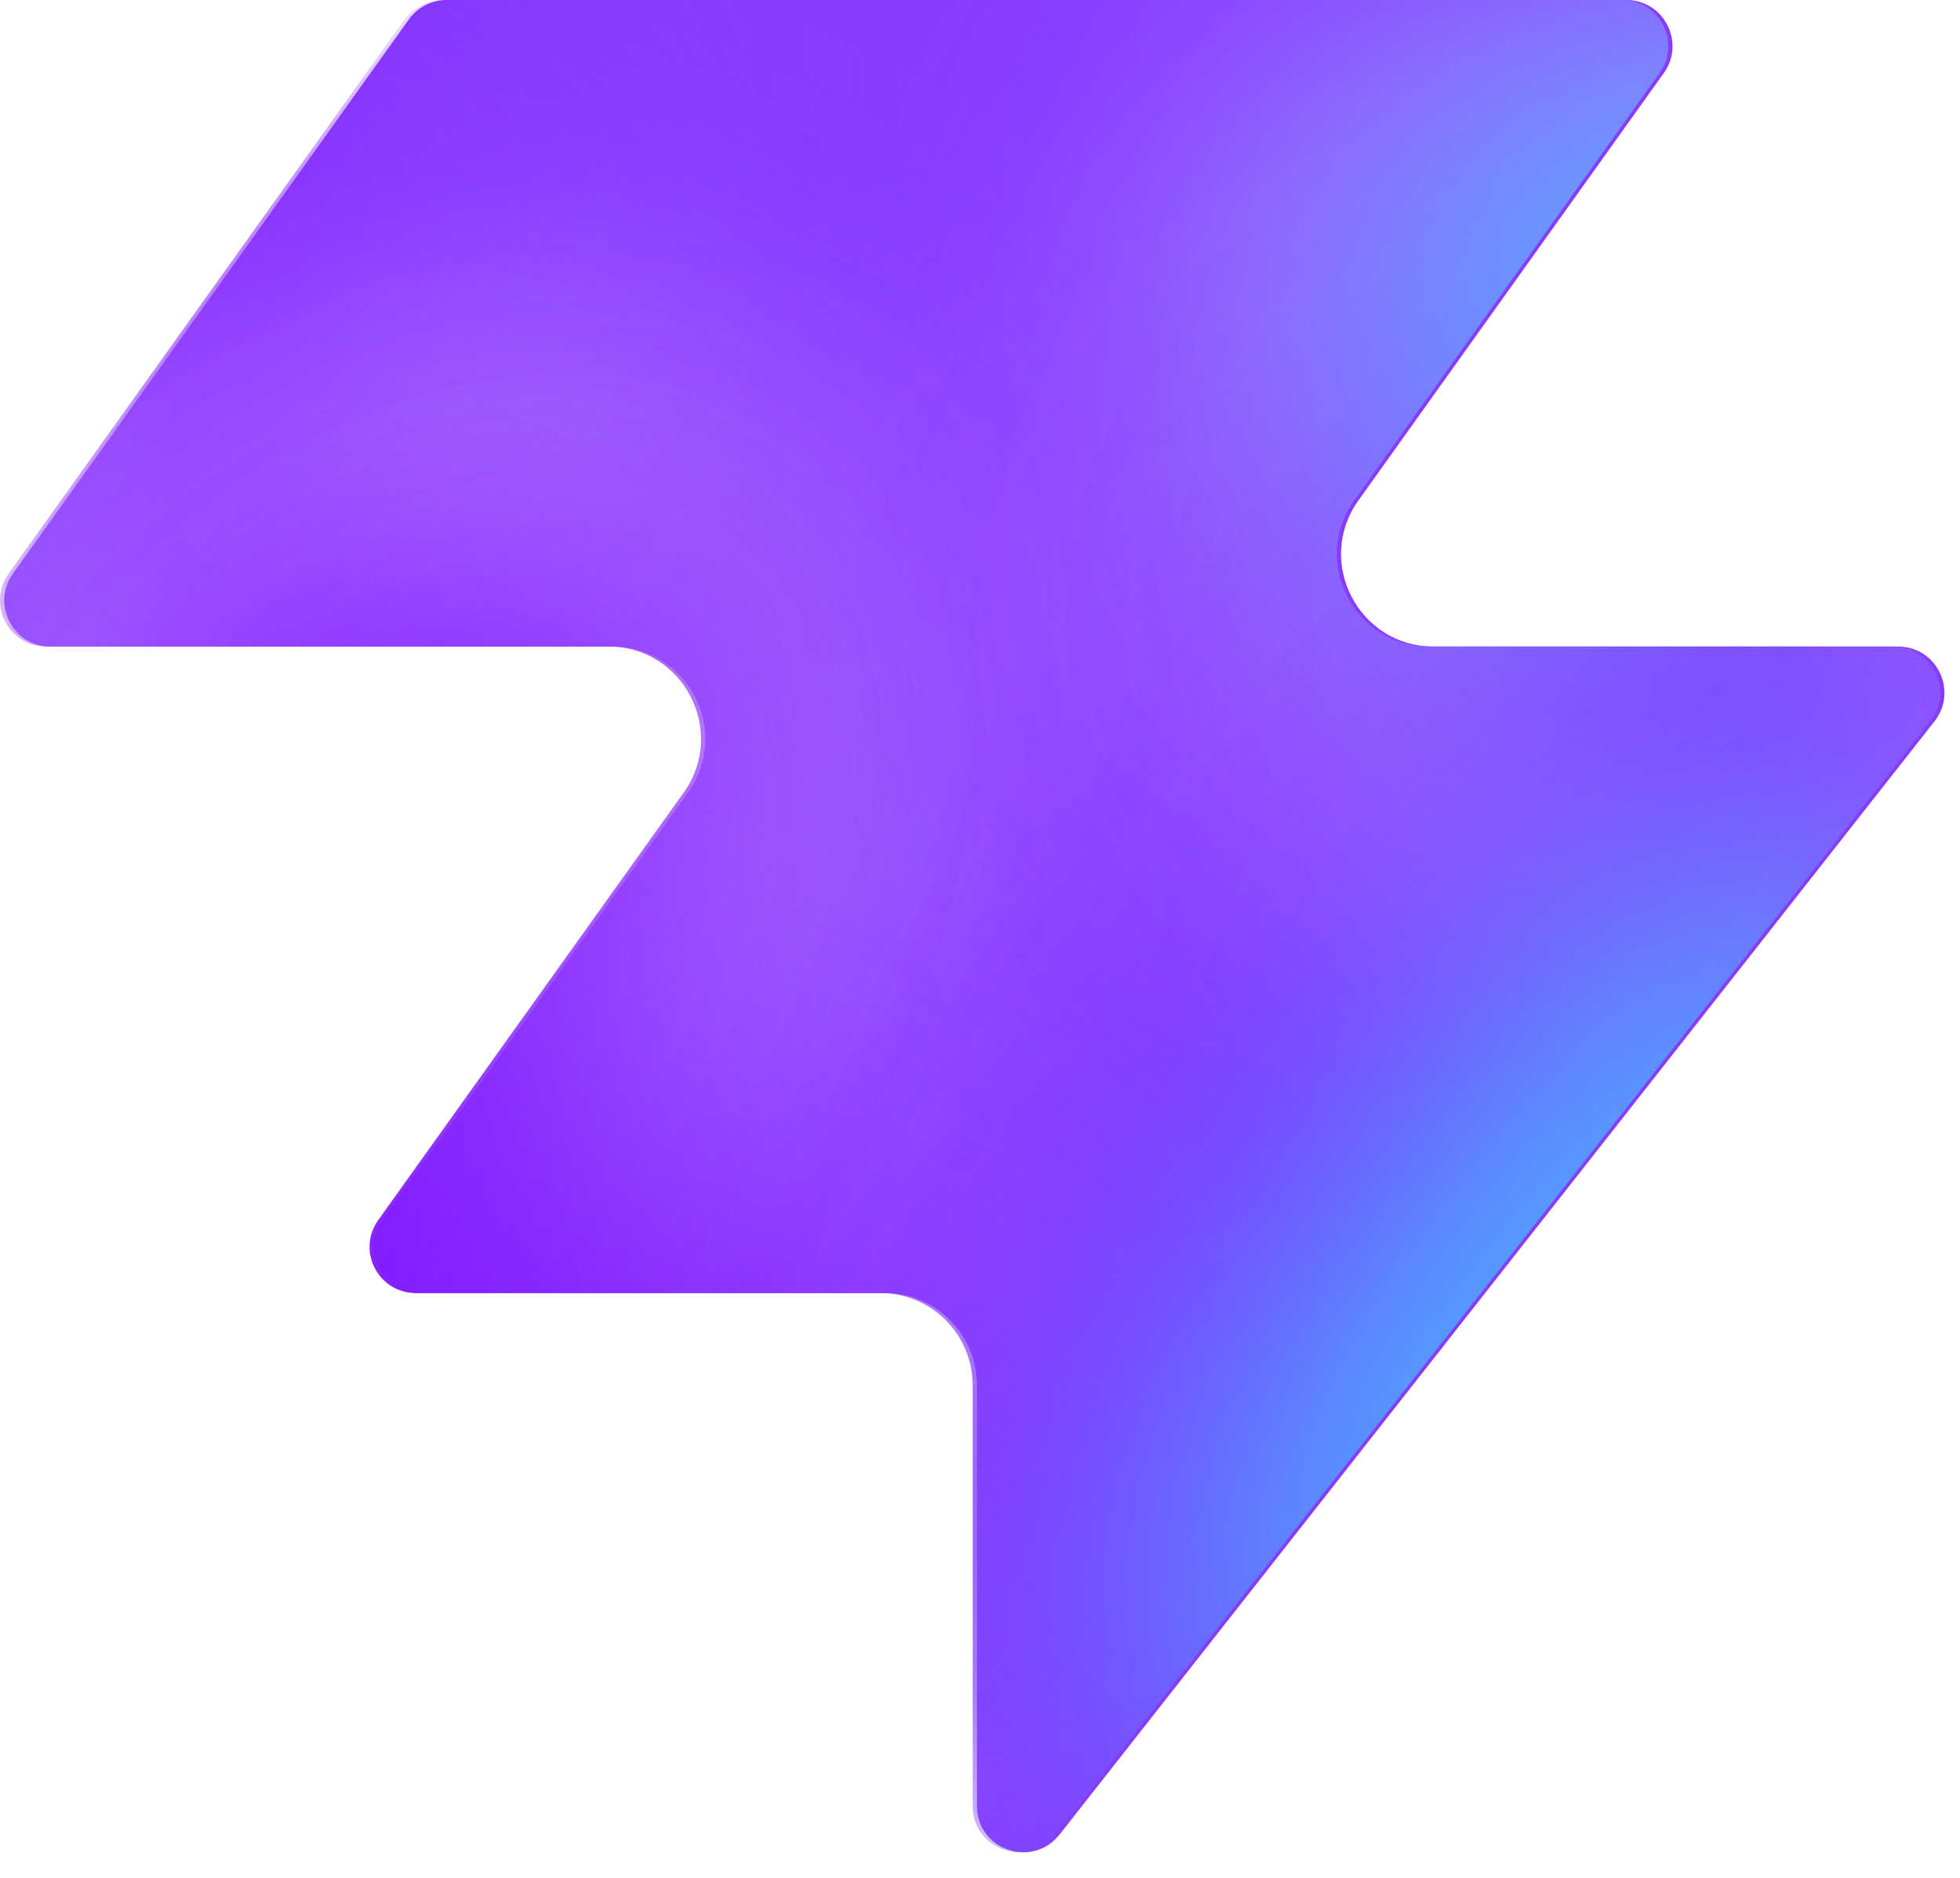
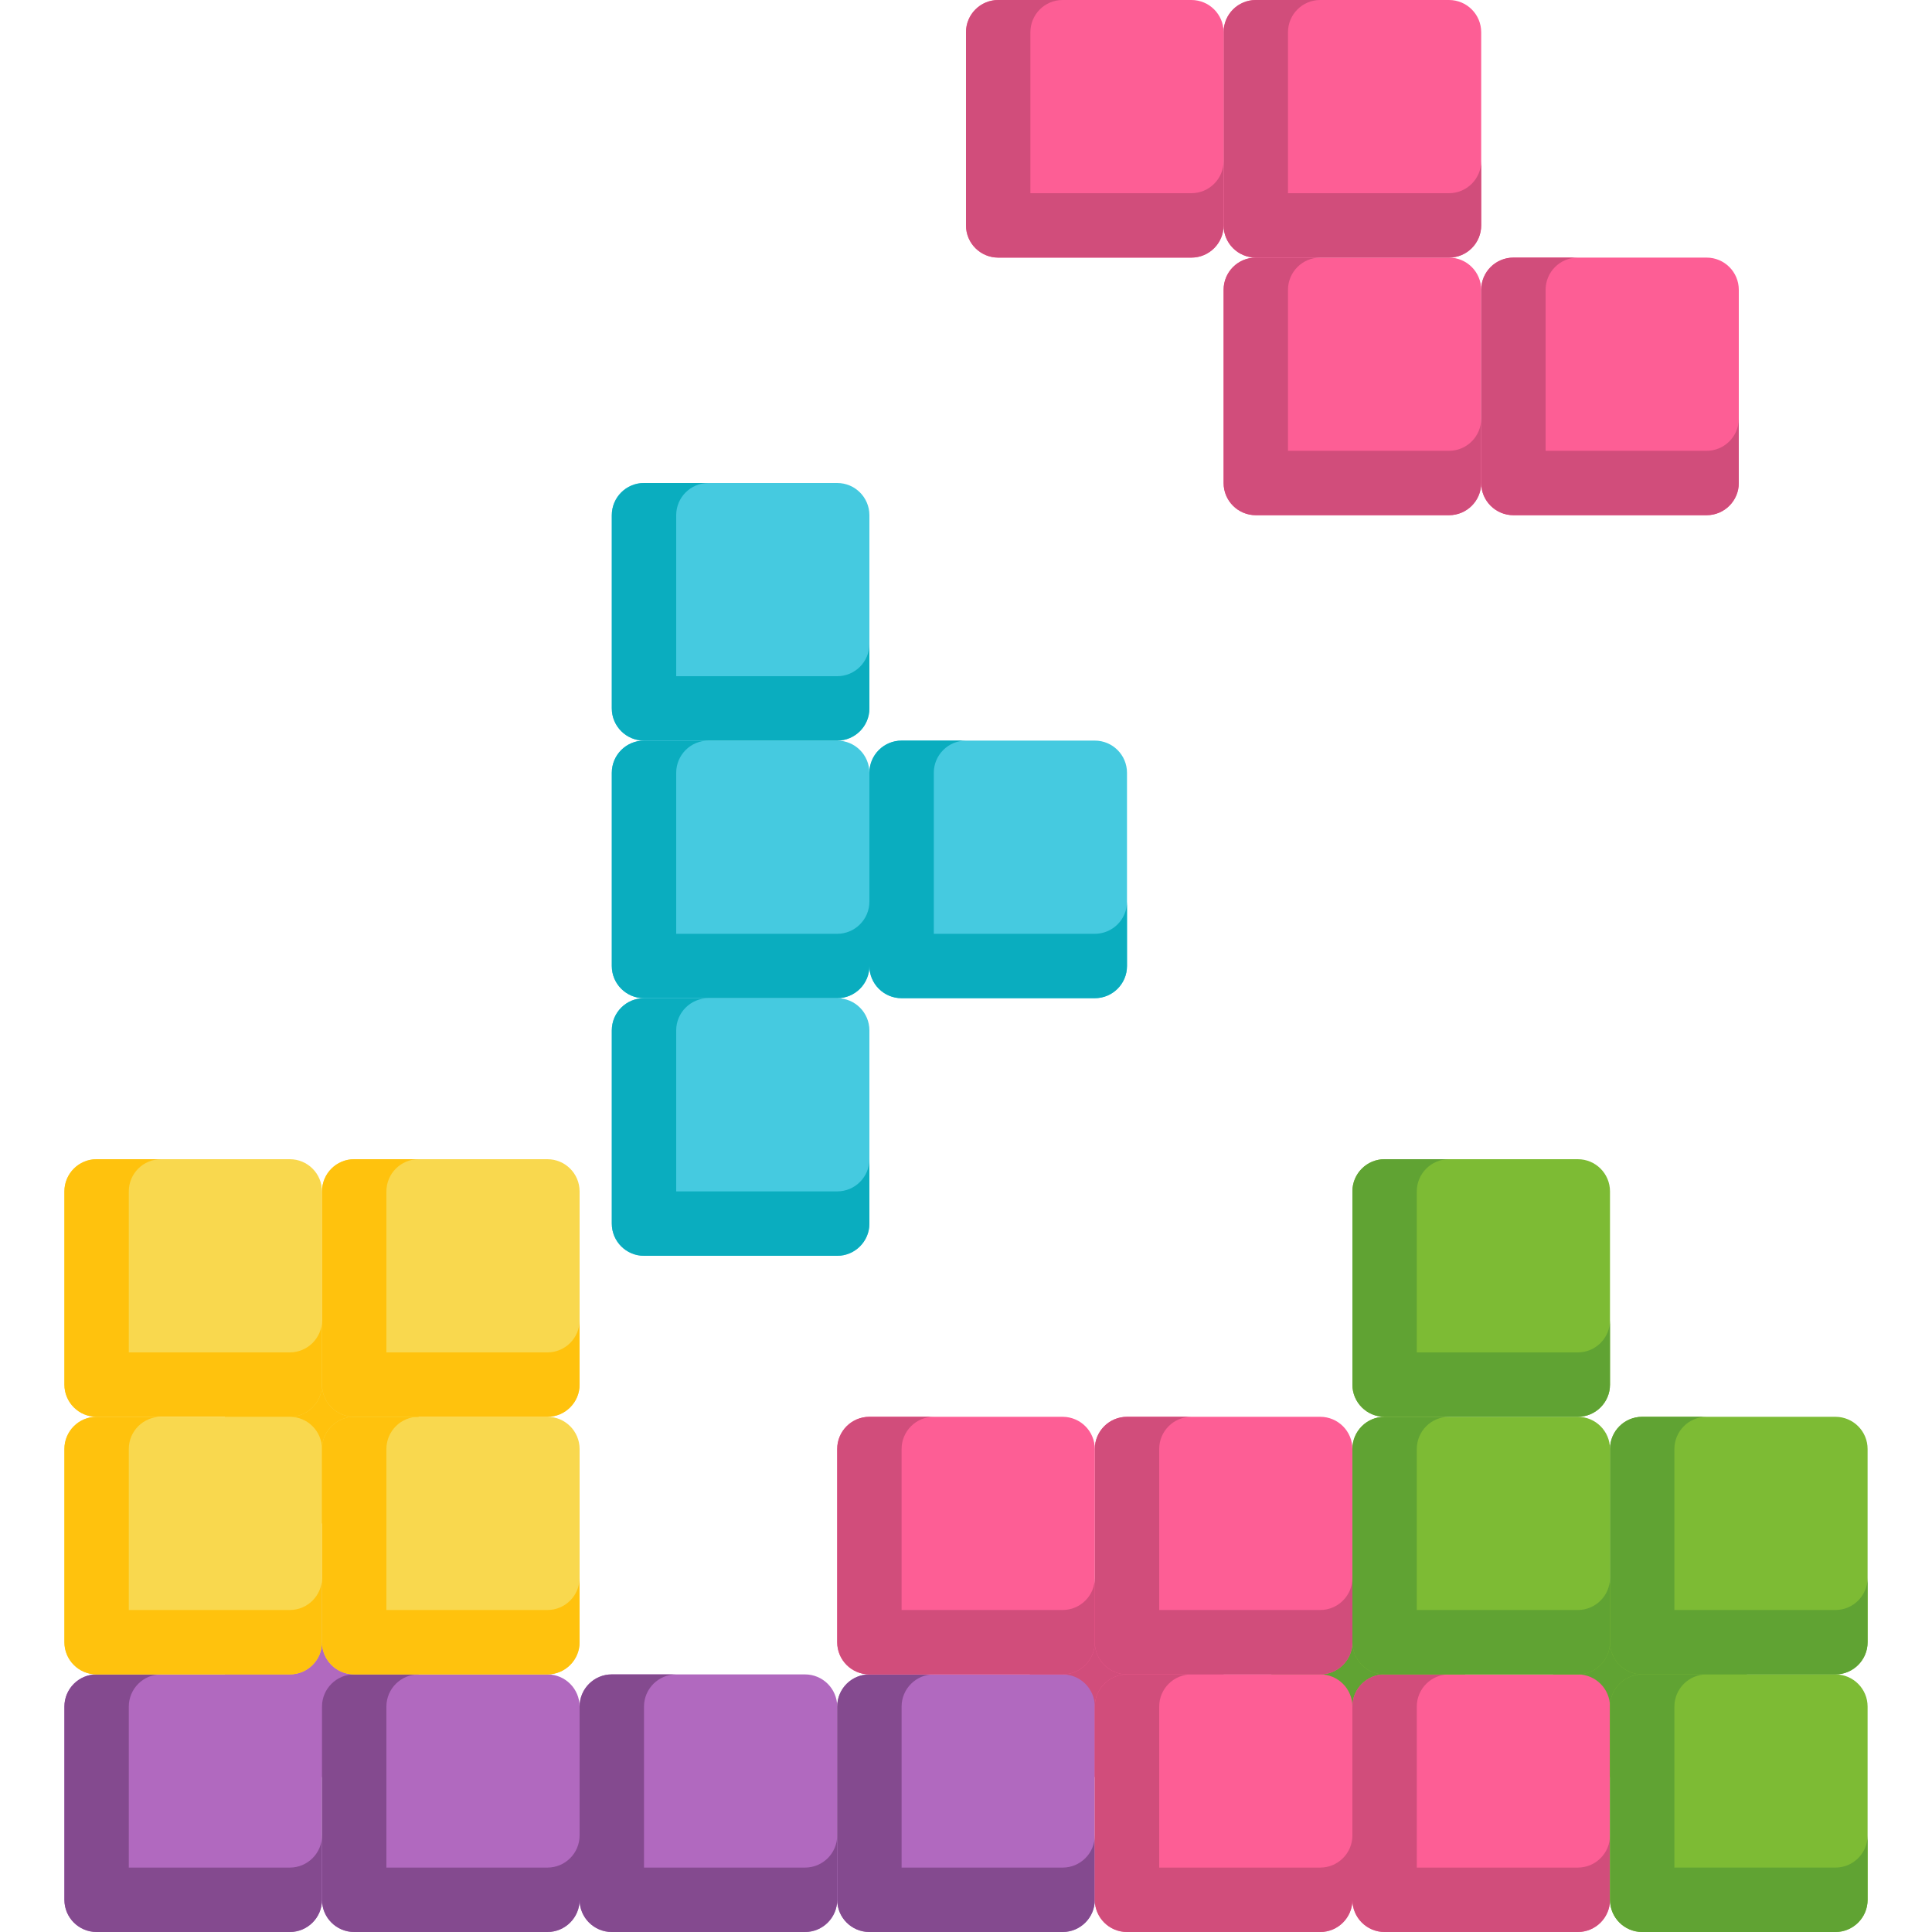
- <svg xmlns="http://www.w3.org/2000/svg" width="48" height="46" fill="none" viewBox="0 0 48 46">
-   <path fill="#863bff" d="M25.946 44.938c-.664.845-2.021.375-2.021-.698V33.937a2.26 2.26 0 0 0-2.262-2.262H10.287c-.92 0-1.456-1.04-.92-1.788l7.48-10.471c1.07-1.497 0-3.578-1.842-3.578H1.237c-.92 0-1.456-1.04-.92-1.788L10.013.474c.214-.297.556-.474.92-.474h28.894c.92 0 1.456 1.04.92 1.788l-7.48 10.471c-1.07 1.498 0 3.579 1.842 3.579h11.377c.943 0 1.473 1.088.89 1.83L25.947 44.94z" style="fill:#863bff;fill:color(display-p3 .525 .23 1);fill-opacity:1" />
-   <mask id="a" width="48" height="46" x="0" y="0" maskUnits="userSpaceOnUse" style="mask-type:alpha">
-     <path fill="#000" d="M25.842 44.938c-.664.844-2.021.375-2.021-.698V33.937a2.26 2.26 0 0 0-2.262-2.262H10.183c-.92 0-1.456-1.04-.92-1.788l7.48-10.471c1.07-1.498 0-3.579-1.842-3.579H1.133c-.92 0-1.456-1.04-.92-1.787L9.91.473c.214-.297.556-.474.92-.474h28.894c.92 0 1.456 1.04.92 1.788l-7.48 10.471c-1.07 1.498 0 3.578 1.842 3.578h11.377c.943 0 1.473 1.088.89 1.832L25.843 44.94z" style="fill:#000;fill-opacity:1" />
-   </mask>
-   <g mask="url(#a)">
-     <g filter="url(#b)">
-       <ellipse cx="5.508" cy="14.704" fill="#ede6ff" rx="5.508" ry="14.704" style="fill:#ede6ff;fill:color(display-p3 .927 .903 1);fill-opacity:1" transform="matrix(.00324 1 1 -.00324 -4.47 31.516)" />
-     </g>
-     <g filter="url(#c)">
-       <ellipse cx="10.399" cy="29.851" fill="#ede6ff" rx="10.399" ry="29.851" style="fill:#ede6ff;fill:color(display-p3 .927 .903 1);fill-opacity:1" transform="matrix(.00324 1 1 -.00324 -39.328 7.883)" />
-     </g>
-     <g filter="url(#d)">
-       <ellipse cx="5.508" cy="30.487" fill="#7e14ff" rx="5.508" ry="30.487" style="fill:#7e14ff;fill:color(display-p3 .492 .077 1);fill-opacity:1" transform="rotate(89.814 -25.913 -14.639)scale(1 -1)" />
-     </g>
-     <g filter="url(#e)">
-       <ellipse cx="5.508" cy="30.599" fill="#7e14ff" rx="5.508" ry="30.599" style="fill:#7e14ff;fill:color(display-p3 .492 .077 1);fill-opacity:1" transform="rotate(89.814 -32.644 -3.334)scale(1 -1)" />
-     </g>
-     <g filter="url(#f)">
-       <ellipse cx="5.508" cy="30.599" fill="#7e14ff" rx="5.508" ry="30.599" style="fill:#7e14ff;fill:color(display-p3 .492 .077 1);fill-opacity:1" transform="matrix(.00324 1 1 -.00324 -34.34 30.47)" />
-     </g>
-     <g filter="url(#g)">
-       <ellipse cx="14.072" cy="22.078" fill="#ede6ff" rx="14.072" ry="22.078" style="fill:#ede6ff;fill:color(display-p3 .927 .903 1);fill-opacity:1" transform="rotate(93.35 24.506 48.493)scale(-1 1)" />
-     </g>
-     <g filter="url(#h)">
-       <ellipse cx="3.47" cy="21.501" fill="#7e14ff" rx="3.47" ry="21.501" style="fill:#7e14ff;fill:color(display-p3 .492 .077 1);fill-opacity:1" transform="rotate(89.009 28.708 47.59)scale(-1 1)" />
-     </g>
-     <g filter="url(#i)">
-       <ellipse cx="3.47" cy="21.501" fill="#7e14ff" rx="3.47" ry="21.501" style="fill:#7e14ff;fill:color(display-p3 .492 .077 1);fill-opacity:1" transform="rotate(89.009 28.708 47.59)scale(-1 1)" />
-     </g>
-     <g filter="url(#j)">
-       <ellipse cx=".387" cy="8.972" fill="#7e14ff" rx="4.407" ry="29.108" style="fill:#7e14ff;fill:color(display-p3 .492 .077 1);fill-opacity:1" transform="rotate(39.51 .387 8.972)" />
-     </g>
-     <g filter="url(#k)">
-       <ellipse cx="47.523" cy="-6.092" fill="#7e14ff" rx="4.407" ry="29.108" style="fill:#7e14ff;fill:color(display-p3 .492 .077 1);fill-opacity:1" transform="rotate(37.892 47.523 -6.092)" />
-     </g>
-     <g filter="url(#l)">
-       <ellipse cx="41.412" cy="6.333" fill="#47bfff" rx="5.971" ry="9.665" style="fill:#47bfff;fill:color(display-p3 .28 .748 1);fill-opacity:1" transform="rotate(37.892 41.412 6.333)" />
-     </g>
-     <g filter="url(#m)">
-       <ellipse cx="-1.879" cy="38.332" fill="#7e14ff" rx="4.407" ry="29.108" style="fill:#7e14ff;fill:color(display-p3 .492 .077 1);fill-opacity:1" transform="rotate(37.892 -1.88 38.332)" />
-     </g>
-     <g filter="url(#n)">
-       <ellipse cx="-1.879" cy="38.332" fill="#7e14ff" rx="4.407" ry="29.108" style="fill:#7e14ff;fill:color(display-p3 .492 .077 1);fill-opacity:1" transform="rotate(37.892 -1.88 38.332)" />
-     </g>
-     <g filter="url(#o)">
-       <ellipse cx="35.651" cy="29.907" fill="#7e14ff" rx="4.407" ry="29.108" style="fill:#7e14ff;fill:color(display-p3 .492 .077 1);fill-opacity:1" transform="rotate(37.892 35.651 29.907)" />
-     </g>
-     <g filter="url(#p)">
-       <ellipse cx="38.418" cy="32.4" fill="#47bfff" rx="5.971" ry="15.297" style="fill:#47bfff;fill:color(display-p3 .28 .748 1);fill-opacity:1" transform="rotate(37.892 38.418 32.4)" />
-     </g>
+ <svg xmlns="http://www.w3.org/2000/svg" version="1.1" id="Layer_1" viewBox="0 0 512 512" xml:space="preserve">
+   <rect x="59.598" y="352.395" style="fill:#FFC20D;" width="51.339" height="51.339" />
+   <rect x="59.598" y="419.595" style="fill:#B169BF;" width="51.339" height="51.339" />
+   <rect x="272.928" y="419.595" style="fill:#D14D7B;" width="51.339" height="51.339" />
+   <g>
+     <rect x="336.928" y="419.595" style="fill:#60A333;" width="51.339" height="51.339" />
+     <rect x="411.595" y="419.595" style="fill:#60A333;" width="51.339" height="51.339" />
  </g>
-   <defs>
-     <filter id="b" width="60.045" height="41.654" x="-19.77" y="16.149" color-interpolation-filters="sRGB" filterUnits="userSpaceOnUse">
-       <feFlood flood-opacity="0" result="BackgroundImageFix" />
-       <feBlend in="SourceGraphic" in2="BackgroundImageFix" result="shape" />
-       <feGaussianBlur result="effect1_foregroundBlur_2002_17158" stdDeviation="7.659" />
-     </filter>
-     <filter id="c" width="90.34" height="51.437" x="-54.613" y="-7.533" color-interpolation-filters="sRGB" filterUnits="userSpaceOnUse">
-       <feFlood flood-opacity="0" result="BackgroundImageFix" />
-       <feBlend in="SourceGraphic" in2="BackgroundImageFix" result="shape" />
-       <feGaussianBlur result="effect1_foregroundBlur_2002_17158" stdDeviation="7.659" />
-     </filter>
-     <filter id="d" width="79.355" height="29.4" x="-49.64" y="2.03" color-interpolation-filters="sRGB" filterUnits="userSpaceOnUse">
-       <feFlood flood-opacity="0" result="BackgroundImageFix" />
-       <feBlend in="SourceGraphic" in2="BackgroundImageFix" result="shape" />
-       <feGaussianBlur result="effect1_foregroundBlur_2002_17158" stdDeviation="4.596" />
-     </filter>
-     <filter id="e" width="79.579" height="29.4" x="-45.045" y="20.029" color-interpolation-filters="sRGB" filterUnits="userSpaceOnUse">
-       <feFlood flood-opacity="0" result="BackgroundImageFix" />
-       <feBlend in="SourceGraphic" in2="BackgroundImageFix" result="shape" />
-       <feGaussianBlur result="effect1_foregroundBlur_2002_17158" stdDeviation="4.596" />
-     </filter>
-     <filter id="f" width="79.579" height="29.4" x="-43.513" y="21.178" color-interpolation-filters="sRGB" filterUnits="userSpaceOnUse">
-       <feFlood flood-opacity="0" result="BackgroundImageFix" />
-       <feBlend in="SourceGraphic" in2="BackgroundImageFix" result="shape" />
-       <feGaussianBlur result="effect1_foregroundBlur_2002_17158" stdDeviation="4.596" />
-     </filter>
-     <filter id="g" width="74.749" height="58.852" x="15.756" y="-17.901" color-interpolation-filters="sRGB" filterUnits="userSpaceOnUse">
-       <feFlood flood-opacity="0" result="BackgroundImageFix" />
-       <feBlend in="SourceGraphic" in2="BackgroundImageFix" result="shape" />
-       <feGaussianBlur result="effect1_foregroundBlur_2002_17158" stdDeviation="7.659" />
-     </filter>
-     <filter id="h" width="61.377" height="25.362" x="23.548" y="2.284" color-interpolation-filters="sRGB" filterUnits="userSpaceOnUse">
-       <feFlood flood-opacity="0" result="BackgroundImageFix" />
-       <feBlend in="SourceGraphic" in2="BackgroundImageFix" result="shape" />
-       <feGaussianBlur result="effect1_foregroundBlur_2002_17158" stdDeviation="4.596" />
-     </filter>
-     <filter id="i" width="61.377" height="25.362" x="23.548" y="2.284" color-interpolation-filters="sRGB" filterUnits="userSpaceOnUse">
-       <feFlood flood-opacity="0" result="BackgroundImageFix" />
-       <feBlend in="SourceGraphic" in2="BackgroundImageFix" result="shape" />
-       <feGaussianBlur result="effect1_foregroundBlur_2002_17158" stdDeviation="4.596" />
-     </filter>
-     <filter id="j" width="56.045" height="63.649" x="-27.636" y="-22.853" color-interpolation-filters="sRGB" filterUnits="userSpaceOnUse">
-       <feFlood flood-opacity="0" result="BackgroundImageFix" />
-       <feBlend in="SourceGraphic" in2="BackgroundImageFix" result="shape" />
-       <feGaussianBlur result="effect1_foregroundBlur_2002_17158" stdDeviation="4.596" />
-     </filter>
-     <filter id="k" width="54.814" height="64.646" x="20.116" y="-38.415" color-interpolation-filters="sRGB" filterUnits="userSpaceOnUse">
-       <feFlood flood-opacity="0" result="BackgroundImageFix" />
-       <feBlend in="SourceGraphic" in2="BackgroundImageFix" result="shape" />
-       <feGaussianBlur result="effect1_foregroundBlur_2002_17158" stdDeviation="4.596" />
-     </filter>
-     <filter id="l" width="33.541" height="35.313" x="24.641" y="-11.323" color-interpolation-filters="sRGB" filterUnits="userSpaceOnUse">
-       <feFlood flood-opacity="0" result="BackgroundImageFix" />
-       <feBlend in="SourceGraphic" in2="BackgroundImageFix" result="shape" />
-       <feGaussianBlur result="effect1_foregroundBlur_2002_17158" stdDeviation="4.596" />
-     </filter>
-     <filter id="m" width="54.814" height="64.646" x="-29.286" y="6.009" color-interpolation-filters="sRGB" filterUnits="userSpaceOnUse">
-       <feFlood flood-opacity="0" result="BackgroundImageFix" />
-       <feBlend in="SourceGraphic" in2="BackgroundImageFix" result="shape" />
-       <feGaussianBlur result="effect1_foregroundBlur_2002_17158" stdDeviation="4.596" />
-     </filter>
-     <filter id="n" width="54.814" height="64.646" x="-29.286" y="6.009" color-interpolation-filters="sRGB" filterUnits="userSpaceOnUse">
-       <feFlood flood-opacity="0" result="BackgroundImageFix" />
-       <feBlend in="SourceGraphic" in2="BackgroundImageFix" result="shape" />
-       <feGaussianBlur result="effect1_foregroundBlur_2002_17158" stdDeviation="4.596" />
-     </filter>
-     <filter id="o" width="54.814" height="64.646" x="8.244" y="-2.416" color-interpolation-filters="sRGB" filterUnits="userSpaceOnUse">
-       <feFlood flood-opacity="0" result="BackgroundImageFix" />
-       <feBlend in="SourceGraphic" in2="BackgroundImageFix" result="shape" />
-       <feGaussianBlur result="effect1_foregroundBlur_2002_17158" stdDeviation="4.596" />
-     </filter>
-     <filter id="p" width="39.409" height="43.623" x="18.713" y="10.588" color-interpolation-filters="sRGB" filterUnits="userSpaceOnUse">
-       <feFlood flood-opacity="0" result="BackgroundImageFix" />
-       <feBlend in="SourceGraphic" in2="BackgroundImageFix" result="shape" />
-       <feGaussianBlur result="effect1_foregroundBlur_2002_17158" stdDeviation="4.596" />
-     </filter>
-   </defs>
+   <path style="fill:#B169BF;" d="M76.8,512H25.6c-4.713,0-8.533-3.821-8.533-8.533v-51.2c0-4.713,3.821-8.533,8.533-8.533h51.2  c4.713,0,8.533,3.821,8.533,8.533v51.2C85.333,508.179,81.513,512,76.8,512z" />
+   <path style="fill:#844A8F;" d="M76.8,494.933H34.133v-42.667c0-4.713,3.821-8.533,8.533-8.533H25.6  c-4.713,0-8.533,3.821-8.533,8.533V486.4v17.067c0,4.713,3.821,8.533,8.533,8.533h17.067H76.8c4.713,0,8.533-3.821,8.533-8.533  V486.4C85.333,491.113,81.513,494.933,76.8,494.933z" />
+   <path style="fill:#B169BF;" d="M145.067,512h-51.2c-4.713,0-8.533-3.821-8.533-8.533v-51.2c0-4.713,3.821-8.533,8.533-8.533h51.2  c4.713,0,8.533,3.821,8.533,8.533v51.2C153.6,508.179,149.779,512,145.067,512z" />
+   <path style="fill:#844A8F;" d="M145.067,494.933H102.4v-42.667c0-4.713,3.821-8.533,8.533-8.533H93.867  c-4.713,0-8.533,3.821-8.533,8.533V486.4v17.067c0,4.713,3.821,8.533,8.533,8.533h17.067h34.133c4.713,0,8.533-3.821,8.533-8.533  V486.4C153.6,491.113,149.779,494.933,145.067,494.933z" />
+   <path style="fill:#B169BF;" d="M213.333,512h-51.2c-4.713,0-8.533-3.821-8.533-8.533v-51.2c0-4.713,3.821-8.533,8.533-8.533h51.2  c4.713,0,8.533,3.821,8.533,8.533v51.2C221.867,508.179,218.046,512,213.333,512z" />
+   <path style="fill:#844A8F;" d="M213.333,494.933h-42.667v-42.667c0-4.713,3.821-8.533,8.533-8.533h-17.067  c-4.713,0-8.533,3.821-8.533,8.533V486.4v17.067c0,4.713,3.821,8.533,8.533,8.533H179.2h34.133c4.713,0,8.533-3.821,8.533-8.533  V486.4C221.867,491.113,218.046,494.933,213.333,494.933z" />
+   <path style="fill:#B169BF;" d="M281.6,512h-51.2c-4.713,0-8.533-3.821-8.533-8.533v-51.2c0-4.713,3.821-8.533,8.533-8.533h51.2  c4.713,0,8.533,3.821,8.533,8.533v51.2C290.133,508.179,286.313,512,281.6,512z" />
+   <path style="fill:#844A8F;" d="M281.6,494.933h-42.667v-42.667c0-4.713,3.821-8.533,8.533-8.533H230.4  c-4.713,0-8.533,3.821-8.533,8.533V486.4v17.067c0,4.713,3.821,8.533,8.533,8.533h17.067H281.6c4.713,0,8.533-3.821,8.533-8.533  V486.4C290.133,491.113,286.313,494.933,281.6,494.933z" />
+   <path style="fill:#FD5E95;" d="M349.867,512h-51.2c-4.713,0-8.533-3.821-8.533-8.533v-51.2c0-4.713,3.821-8.533,8.533-8.533h51.2  c4.713,0,8.533,3.821,8.533,8.533v51.2C358.4,508.179,354.579,512,349.867,512z" />
+   <path style="fill:#D14D7B;" d="M349.867,494.933H307.2v-42.667c0-4.713,3.821-8.533,8.533-8.533h-17.067  c-4.713,0-8.533,3.821-8.533,8.533V486.4v17.067c0,4.713,3.821,8.533,8.533,8.533h17.067h34.133c4.713,0,8.533-3.821,8.533-8.533  V486.4C358.4,491.113,354.579,494.933,349.867,494.933z" />
+   <path style="fill:#FD5E95;" d="M349.867,443.733h-51.2c-4.713,0-8.533-3.821-8.533-8.533V384c0-4.713,3.821-8.533,8.533-8.533h51.2  c4.713,0,8.533,3.821,8.533,8.533v51.2C358.4,439.913,354.579,443.733,349.867,443.733z" />
+   <path style="fill:#D14D7B;" d="M349.867,426.667H307.2V384c0-4.713,3.821-8.533,8.533-8.533h-17.067  c-4.713,0-8.533,3.821-8.533,8.533v34.133V435.2c0,4.713,3.821,8.533,8.533,8.533h17.067h34.133c4.713,0,8.533-3.821,8.533-8.533  v-17.067C358.4,422.846,354.579,426.667,349.867,426.667z" />
+   <path style="fill:#FD5E95;" d="M281.6,443.733h-51.2c-4.713,0-8.533-3.821-8.533-8.533V384c0-4.713,3.821-8.533,8.533-8.533h51.2  c4.713,0,8.533,3.821,8.533,8.533v51.2C290.133,439.913,286.313,443.733,281.6,443.733z" />
+   <path style="fill:#D14D7B;" d="M281.6,426.667h-42.667V384c0-4.713,3.821-8.533,8.533-8.533H230.4c-4.713,0-8.533,3.821-8.533,8.533  v34.133V435.2c0,4.713,3.821,8.533,8.533,8.533h17.067H281.6c4.713,0,8.533-3.821,8.533-8.533v-17.067  C290.133,422.846,286.313,426.667,281.6,426.667z" />
+   <path style="fill:#FD5E95;" d="M418.133,512h-51.2c-4.713,0-8.533-3.821-8.533-8.533v-51.2c0-4.713,3.821-8.533,8.533-8.533h51.2  c4.713,0,8.533,3.821,8.533,8.533v51.2C426.667,508.179,422.846,512,418.133,512z" />
+   <path style="fill:#D14D7B;" d="M418.133,494.933h-42.667v-42.667c0-4.713,3.821-8.533,8.533-8.533h-17.067  c-4.713,0-8.533,3.821-8.533,8.533V486.4v17.067c0,4.713,3.821,8.533,8.533,8.533H384h34.133c4.713,0,8.533-3.821,8.533-8.533V486.4  C426.667,491.113,422.846,494.933,418.133,494.933z" />
+   <path style="fill:#FD5E95;" d="M384,136.533h-51.2c-4.713,0-8.533-3.821-8.533-8.533V76.8c0-4.713,3.821-8.533,8.533-8.533H384  c4.713,0,8.533,3.821,8.533,8.533V128C392.533,132.713,388.713,136.533,384,136.533z" />
+   <path style="fill:#D14D7B;" d="M384,119.467h-42.667V76.8c0-4.713,3.821-8.533,8.533-8.533H332.8c-4.713,0-8.533,3.821-8.533,8.533  v34.133V128c0,4.713,3.821,8.533,8.533,8.533h17.067H384c4.713,0,8.533-3.821,8.533-8.533v-17.067  C392.533,115.646,388.713,119.467,384,119.467z" />
+   <path style="fill:#FD5E95;" d="M384,68.267h-51.2c-4.713,0-8.533-3.821-8.533-8.533v-51.2c0-4.713,3.821-8.533,8.533-8.533H384  c4.713,0,8.533,3.821,8.533,8.533v51.2C392.533,64.446,388.713,68.267,384,68.267z" />
+   <path style="fill:#D14D7B;" d="M384,51.2h-42.667V8.533c0-4.713,3.821-8.533,8.533-8.533H332.8c-4.713,0-8.533,3.821-8.533,8.533  v34.133v17.067c0,4.713,3.821,8.533,8.533,8.533h17.067H384c4.713,0,8.533-3.821,8.533-8.533V42.667  C392.533,47.379,388.713,51.2,384,51.2z" />
+   <path style="fill:#FD5E95;" d="M315.733,68.267h-51.2c-4.713,0-8.533-3.821-8.533-8.533v-51.2C256,3.821,259.821,0,264.533,0h51.2  c4.713,0,8.533,3.821,8.533,8.533v51.2C324.267,64.446,320.446,68.267,315.733,68.267z" />
+   <path style="fill:#D14D7B;" d="M315.733,51.2h-42.667V8.533c0-4.713,3.821-8.533,8.533-8.533h-17.067C259.821,0,256,3.821,256,8.533  v34.133v17.067c0,4.713,3.821,8.533,8.533,8.533H281.6h34.133c4.713,0,8.533-3.821,8.533-8.533V42.667  C324.267,47.379,320.446,51.2,315.733,51.2z" />
+   <path style="fill:#FD5E95;" d="M452.267,136.533h-51.2c-4.713,0-8.533-3.821-8.533-8.533V76.8c0-4.713,3.821-8.533,8.533-8.533h51.2  c4.713,0,8.533,3.821,8.533,8.533V128C460.8,132.713,456.979,136.533,452.267,136.533z" />
+   <path style="fill:#D14D7B;" d="M452.267,119.467H409.6V76.8c0-4.713,3.821-8.533,8.533-8.533h-17.067  c-4.713,0-8.533,3.821-8.533,8.533v34.133V128c0,4.713,3.821,8.533,8.533,8.533h17.067h34.133c4.713,0,8.533-3.821,8.533-8.533  v-17.067C460.8,115.646,456.979,119.467,452.267,119.467z" />
+   <path style="fill:#7DBB34;" d="M486.4,512h-51.2c-4.713,0-8.533-3.821-8.533-8.533v-51.2c0-4.713,3.821-8.533,8.533-8.533h51.2  c4.713,0,8.533,3.821,8.533,8.533v51.2C494.933,508.179,491.113,512,486.4,512z" />
+   <path style="fill:#60A333;" d="M486.4,494.933h-42.667v-42.667c0-4.713,3.821-8.533,8.533-8.533H435.2  c-4.713,0-8.533,3.821-8.533,8.533V486.4v17.067c0,4.713,3.821,8.533,8.533,8.533h17.067H486.4c4.713,0,8.533-3.821,8.533-8.533  V486.4C494.933,491.113,491.113,494.933,486.4,494.933z" />
+   <path style="fill:#7DBB34;" d="M486.4,443.733h-51.2c-4.713,0-8.533-3.821-8.533-8.533V384c0-4.713,3.821-8.533,8.533-8.533h51.2  c4.713,0,8.533,3.821,8.533,8.533v51.2C494.933,439.913,491.113,443.733,486.4,443.733z" />
+   <path style="fill:#60A333;" d="M486.4,426.667h-42.667V384c0-4.713,3.821-8.533,8.533-8.533H435.2c-4.713,0-8.533,3.821-8.533,8.533  v34.133V435.2c0,4.713,3.821,8.533,8.533,8.533h17.067H486.4c4.713,0,8.533-3.821,8.533-8.533v-17.067  C494.933,422.846,491.113,426.667,486.4,426.667z" />
+   <path style="fill:#7DBB34;" d="M418.133,443.733h-51.2c-4.713,0-8.533-3.821-8.533-8.533V384c0-4.713,3.821-8.533,8.533-8.533h51.2  c4.713,0,8.533,3.821,8.533,8.533v51.2C426.667,439.913,422.846,443.733,418.133,443.733z" />
+   <path style="fill:#60A333;" d="M418.133,426.667h-42.667V384c0-4.713,3.821-8.533,8.533-8.533h-17.067  c-4.713,0-8.533,3.821-8.533,8.533v34.133V435.2c0,4.713,3.821,8.533,8.533,8.533H384h34.133c4.713,0,8.533-3.821,8.533-8.533  v-17.067C426.667,422.846,422.846,426.667,418.133,426.667z" />
+   <path style="fill:#7DBB34;" d="M418.133,375.467h-51.2c-4.713,0-8.533-3.821-8.533-8.533v-51.2c0-4.713,3.821-8.533,8.533-8.533  h51.2c4.713,0,8.533,3.821,8.533,8.533v51.2C426.667,371.646,422.846,375.467,418.133,375.467z" />
+   <path style="fill:#60A333;" d="M418.133,358.4h-42.667v-42.667c0-4.713,3.821-8.533,8.533-8.533h-17.067  c-4.713,0-8.533,3.821-8.533,8.533v34.133v17.067c0,4.713,3.821,8.533,8.533,8.533H384h34.133c4.713,0,8.533-3.821,8.533-8.533  v-17.067C426.667,354.579,422.846,358.4,418.133,358.4z" />
+   <path style="fill:#F9D84E;" d="M76.8,375.467H25.6c-4.713,0-8.533-3.821-8.533-8.533v-51.2c0-4.713,3.821-8.533,8.533-8.533h51.2  c4.713,0,8.533,3.821,8.533,8.533v51.2C85.333,371.646,81.513,375.467,76.8,375.467z" />
+   <path style="fill:#FFC20D;" d="M76.8,358.4H34.133v-42.667c0-4.713,3.821-8.533,8.533-8.533H25.6c-4.713,0-8.533,3.821-8.533,8.533  v34.133v17.067c0,4.713,3.821,8.533,8.533,8.533h17.067H76.8c4.713,0,8.533-3.821,8.533-8.533v-17.067  C85.333,354.579,81.513,358.4,76.8,358.4z" />
+   <path style="fill:#F9D84E;" d="M76.8,443.733H25.6c-4.713,0-8.533-3.821-8.533-8.533V384c0-4.713,3.821-8.533,8.533-8.533h51.2  c4.713,0,8.533,3.821,8.533,8.533v51.2C85.333,439.913,81.513,443.733,76.8,443.733z" />
+   <path style="fill:#FFC20D;" d="M76.8,426.667H34.133V384c0-4.713,3.821-8.533,8.533-8.533H25.6c-4.713,0-8.533,3.821-8.533,8.533  v34.133V435.2c0,4.713,3.821,8.533,8.533,8.533h17.067H76.8c4.713,0,8.533-3.821,8.533-8.533v-17.067  C85.333,422.846,81.513,426.667,76.8,426.667z" />
+   <path style="fill:#F9D84E;" d="M145.067,443.733h-51.2c-4.713,0-8.533-3.821-8.533-8.533V384c0-4.713,3.821-8.533,8.533-8.533h51.2  c4.713,0,8.533,3.821,8.533,8.533v51.2C153.6,439.913,149.779,443.733,145.067,443.733z" />
+   <path style="fill:#FFC20D;" d="M145.067,426.667H102.4V384c0-4.713,3.821-8.533,8.533-8.533H93.867  c-4.713,0-8.533,3.821-8.533,8.533v34.133V435.2c0,4.713,3.821,8.533,8.533,8.533h17.067h34.133c4.713,0,8.533-3.821,8.533-8.533  v-17.067C153.6,422.846,149.779,426.667,145.067,426.667z" />
+   <path style="fill:#F9D84E;" d="M145.067,375.467h-51.2c-4.713,0-8.533-3.821-8.533-8.533v-51.2c0-4.713,3.821-8.533,8.533-8.533  h51.2c4.713,0,8.533,3.821,8.533,8.533v51.2C153.6,371.646,149.779,375.467,145.067,375.467z" />
+   <path style="fill:#FFC20D;" d="M145.067,358.4H102.4v-42.667c0-4.713,3.821-8.533,8.533-8.533H93.867  c-4.713,0-8.533,3.821-8.533,8.533v34.133v17.067c0,4.713,3.821,8.533,8.533,8.533h17.067h34.133c4.713,0,8.533-3.821,8.533-8.533  v-17.067C153.6,354.579,149.779,358.4,145.067,358.4z" />
+   <path style="fill:#45CAE0;" d="M221.867,264.533h-51.2c-4.713,0-8.533-3.821-8.533-8.533v-51.2c0-4.713,3.821-8.533,8.533-8.533  h51.2c4.713,0,8.533,3.821,8.533,8.533V256C230.4,260.713,226.579,264.533,221.867,264.533z" />
+   <path style="fill:#0AADBF;" d="M221.867,247.467H179.2V204.8c0-4.713,3.821-8.533,8.533-8.533h-17.067  c-4.713,0-8.533,3.821-8.533,8.533v34.133V256c0,4.713,3.821,8.533,8.533,8.533h17.067h34.133c4.713,0,8.533-3.821,8.533-8.533  v-17.067C230.4,243.646,226.579,247.467,221.867,247.467z" />
+   <path style="fill:#45CAE0;" d="M290.133,264.533h-51.2c-4.713,0-8.533-3.821-8.533-8.533v-51.2c0-4.713,3.821-8.533,8.533-8.533  h51.2c4.713,0,8.533,3.821,8.533,8.533V256C298.667,260.713,294.846,264.533,290.133,264.533z" />
+   <path style="fill:#0AADBF;" d="M290.133,247.467h-42.667V204.8c0-4.713,3.821-8.533,8.533-8.533h-17.067  c-4.713,0-8.533,3.821-8.533,8.533v34.133V256c0,4.713,3.821,8.533,8.533,8.533H256h34.133c4.713,0,8.533-3.821,8.533-8.533v-17.067  C298.667,243.646,294.846,247.467,290.133,247.467z" />
+   <path style="fill:#45CAE0;" d="M221.867,196.267h-51.2c-4.713,0-8.533-3.821-8.533-8.533v-51.2c0-4.713,3.821-8.533,8.533-8.533  h51.2c4.713,0,8.533,3.821,8.533,8.533v51.2C230.4,192.446,226.579,196.267,221.867,196.267z" />
+   <path style="fill:#0AADBF;" d="M221.867,179.2H179.2v-42.667c0-4.713,3.821-8.533,8.533-8.533h-17.067  c-4.713,0-8.533,3.821-8.533,8.533v34.133v17.067c0,4.713,3.821,8.533,8.533,8.533h17.067h34.133c4.713,0,8.533-3.821,8.533-8.533  v-17.067C230.4,175.379,226.579,179.2,221.867,179.2z" />
+   <path style="fill:#45CAE0;" d="M221.867,332.8h-51.2c-4.713,0-8.533-3.821-8.533-8.533v-51.2c0-4.713,3.821-8.533,8.533-8.533h51.2  c4.713,0,8.533,3.821,8.533,8.533v51.2C230.4,328.979,226.579,332.8,221.867,332.8z" />
+   <path style="fill:#0AADBF;" d="M221.867,315.733H179.2v-42.667c0-4.713,3.821-8.533,8.533-8.533h-17.067  c-4.713,0-8.533,3.821-8.533,8.533V307.2v17.067c0,4.713,3.821,8.533,8.533,8.533h17.067h34.133c4.713,0,8.533-3.821,8.533-8.533  V307.2C230.4,311.913,226.579,315.733,221.867,315.733z" />
</svg>
